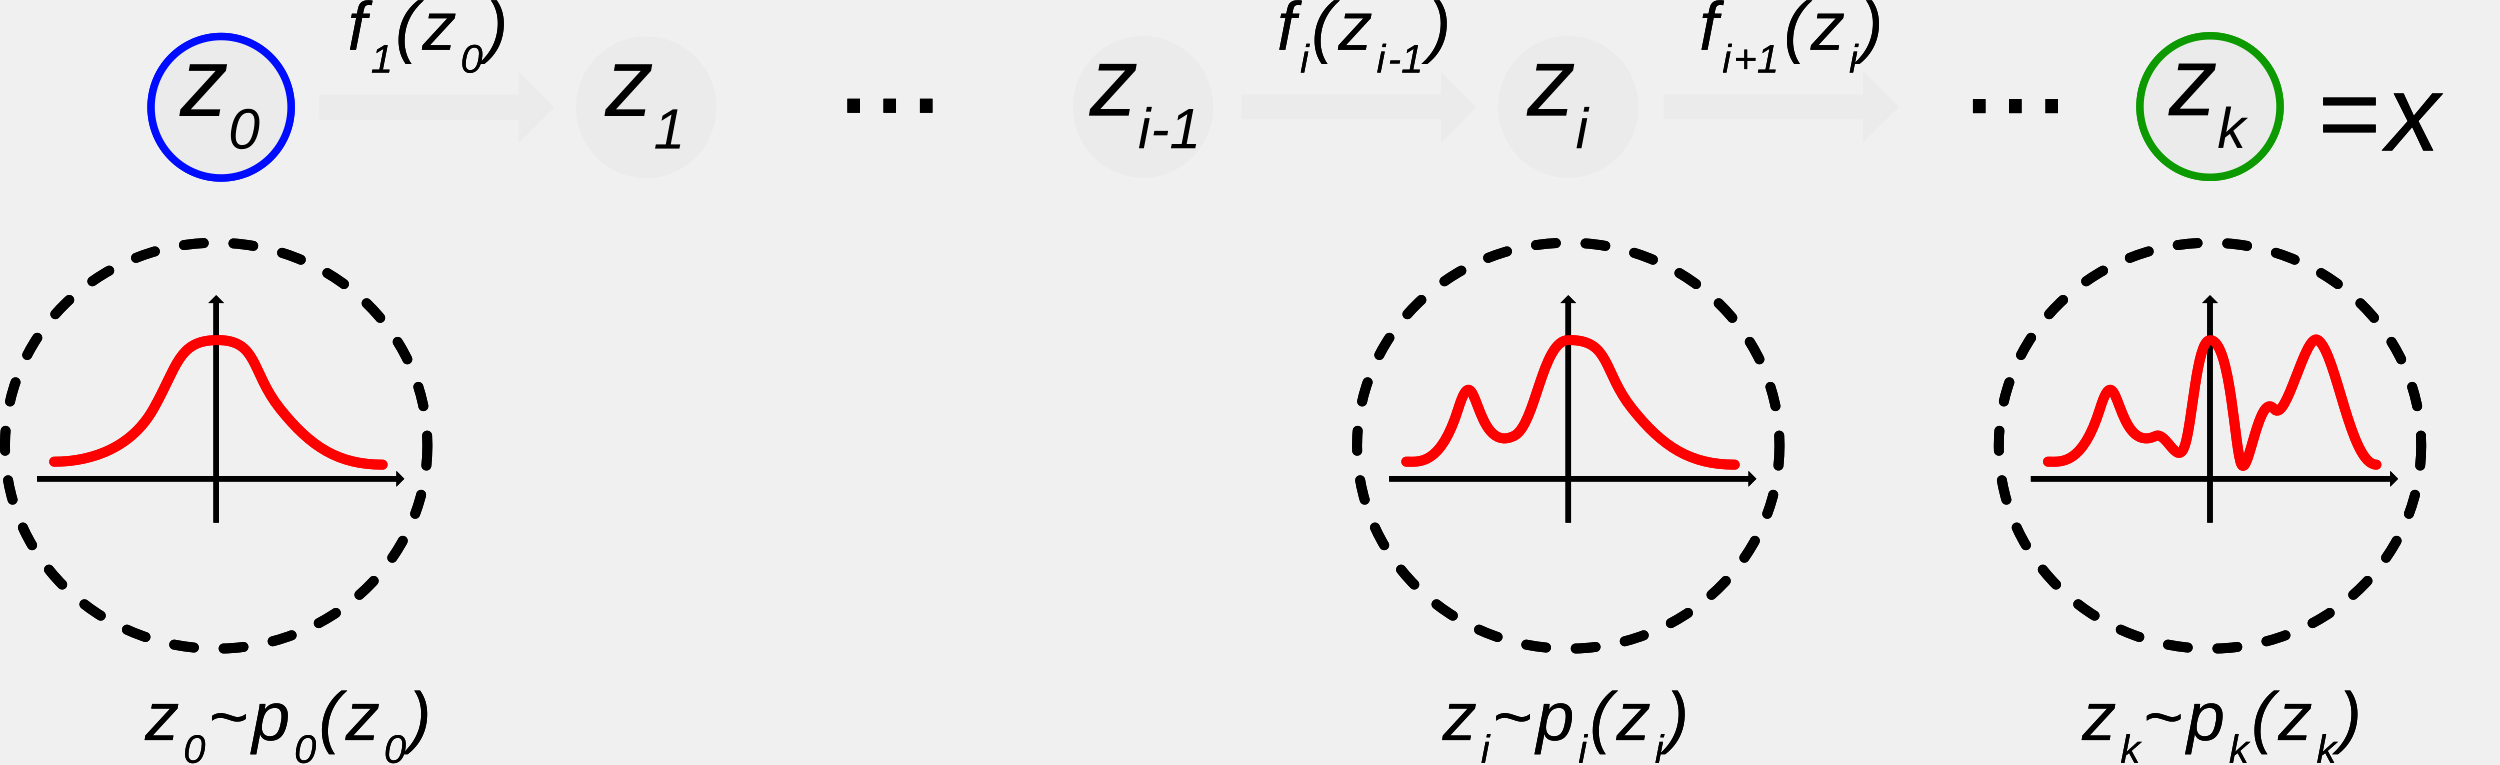
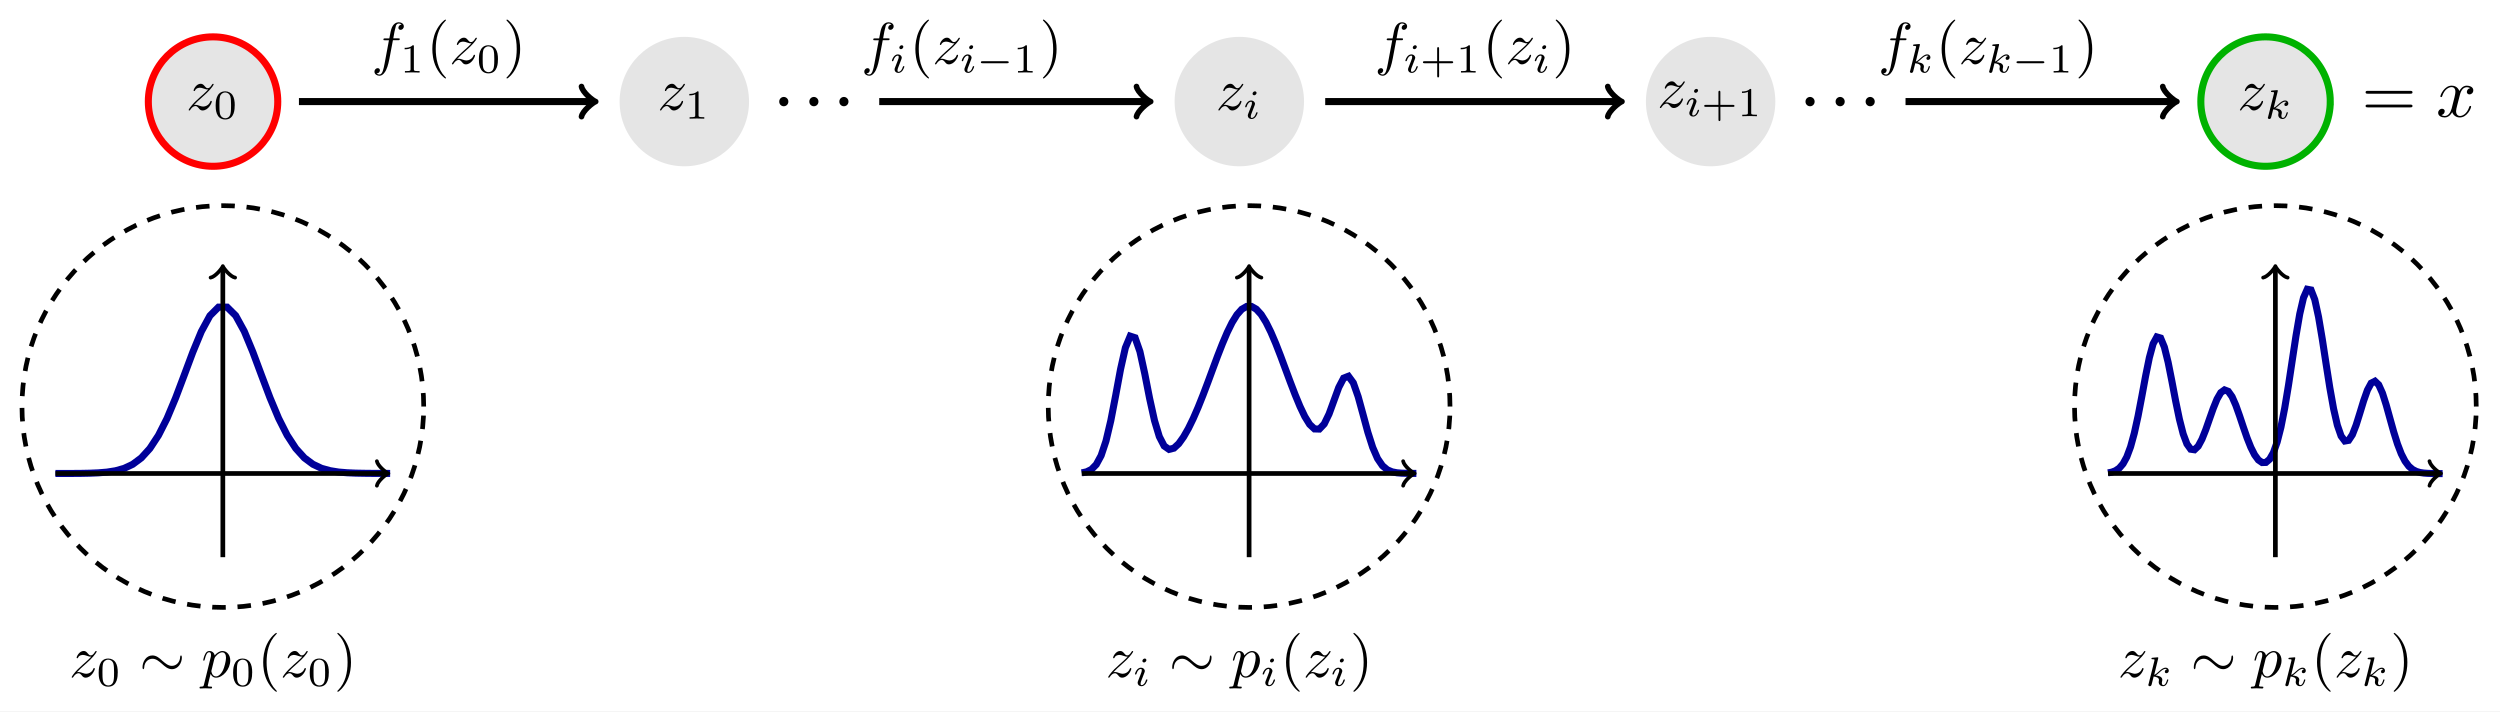
- <svg xmlns="http://www.w3.org/2000/svg" viewBox="0 0 755 231" fill-rule="evenodd" clip-rule="evenodd" stroke-linecap="round" stroke-linejoin="round" stroke-miterlimit="1.5">
-   <path d="M11.186 145.434v-1.671h108.52v-1.551l2.386 2.386-2.386 2.387v-1.551H11.186z" />
-   <path d="M66.122 157.853h-1.67V91.532h-1.551l2.386-2.387 2.386 2.387h-1.551v66.321z" />
-   <path d="M16.367 139.427c3.885 0 21.075-.219 29.958-15.928 7.267-12.85 7.495-20.608 18.962-20.791 12.811-.204 10.329 9.527 19.345 20.791 9.184 11.474 17.534 16.821 30.908 16.828" fill="none" stroke="#f00" stroke-width="3px" />
-   <ellipse cx="65.287" cy="134.601" rx="63.787" ry="61.302" fill="none" stroke="#000" stroke-width="3px" stroke-dasharray="6,9,0,0" />
-   <path d="M419.52 145.434v-1.671h108.52v-1.551l2.386 2.386-2.386 2.387v-1.551H419.52z" />
-   <path d="M474.456 157.853h-1.67V91.532h-1.551l2.386-2.387 2.386 2.387h-1.551v66.321z" />
-   <path d="M424.7 139.427c3.886 0 10.308 1.279 15.684-15.948 5.787-18.547 4.49 14.057 16.792 8.206 6.656-3.165 8.472-28.85 16.445-28.977 12.81-.204 10.328 9.527 19.345 20.791 9.184 11.474 17.533 16.821 30.908 16.828" fill="none" stroke="#f00" stroke-width="3px" />
-   <ellipse cx="473.621" cy="134.601" rx="63.787" ry="61.302" fill="none" stroke="#000" stroke-width="3px" stroke-dasharray="6,9,0,0" />
-   <path d="M613.319 145.434v-1.671h108.52v-1.551l2.386 2.386-2.386 2.387v-1.551h-108.52z" />
-   <path d="M668.255 157.853h-1.67V91.532h-1.551l2.386-2.387 2.386 2.387h-1.551v66.321z" />
-   <path d="M618.499 139.427c3.886 0 10.308 1.279 15.684-15.948 5.788-18.547 4.49 14.057 16.792 8.206 3.266-1.553 6.609 9.633 8.844 2.916 2.319-6.972 3.541-31.828 7.601-31.893 6.355-.101 7.437 33.856 9.536 37.619 2.132 3.823 5.265-22.504 9.809-16.828 3.776 4.718 9.379-23.495 13.281-20.794 5.587 3.867 9.752 37.618 17.627 37.622" fill="none" stroke="#f00" stroke-width="3px" />
-   <ellipse cx="667.42" cy="134.601" rx="63.787" ry="61.302" fill="none" stroke="#000" stroke-width="3px" stroke-dasharray="6,9,0,0" />
-   <ellipse cx="66.772" cy="32.391" rx="21.147" ry="21.356" fill="#ebebeb" stroke="#000cff" stroke-width="2.25px" />
-   <text x="120.283" y="147.248" font-family="'Arial-ItalicMT', 'Arial', sans-serif" font-style="italic" font-size="44.653px" transform="matrix(.65623 0 0 .66273 -24.603 -62.554)">z</text>
-   <text x="142.609" y="162.118" font-family="'Arial-ItalicMT', 'Arial', sans-serif" font-style="italic" font-size="26.033px" transform="matrix(.65623 0 0 .66273 -24.603 -62.554)">0</text>
-   <ellipse cx="345.225" cy="32.286" rx="21.147" ry="21.356" fill="#ebebeb" />
-   <text x="120.283" y="147.248" font-family="'Arial-ItalicMT', 'Arial', sans-serif" font-style="italic" font-size="44.653px" transform="matrix(.65623 0 0 .66273 250.099 -62.659)">z</text>
-   <text x="142.609" y="162.118" font-family="'Arial-ItalicMT', 'Arial', sans-serif" font-style="italic" font-size="26.033px" transform="matrix(.65623 0 0 .66273 250.099 -62.659)">i-1</text>
-   <ellipse cx="195.168" cy="32.391" rx="21.147" ry="21.356" fill="#ebebeb" />
-   <text x="120.283" y="147.248" font-family="'Arial-ItalicMT', 'Arial', sans-serif" font-style="italic" font-size="44.653px" transform="matrix(.65623 0 0 .66273 103.793 -62.554)">z</text>
-   <text x="142.609" y="162.118" font-family="'Arial-ItalicMT', 'Arial', sans-serif" font-style="italic" font-size="26.033px" transform="matrix(.65623 0 0 .66273 103.793 -62.554)">1</text>
-   <ellipse cx="473.621" cy="32.286" rx="21.147" ry="21.356" fill="#ebebeb" />
-   <text x="120.283" y="147.248" font-family="'Arial-ItalicMT', 'Arial', sans-serif" font-style="italic" font-size="44.653px" transform="matrix(.65623 0 0 .66273 382.245 -62.659)">z</text>
-   <text x="142.609" y="162.118" font-family="'Arial-ItalicMT', 'Arial', sans-serif" font-style="italic" font-size="26.033px" transform="matrix(.65623 0 0 .66273 382.245 -62.659)">i</text>
-   <ellipse cx="667.42" cy="32.181" rx="21.147" ry="21.356" fill="#ebebeb" stroke="#0c9a00" stroke-width="2.25px" />
-   <text x="120.283" y="147.248" font-family="'Arial-ItalicMT', 'Arial', sans-serif" font-style="italic" font-size="44.653px" transform="matrix(.65623 0 0 .66273 576.044 -62.764)">z</text>
-   <text x="142.609" y="162.118" font-family="'Arial-ItalicMT', 'Arial', sans-serif" font-style="italic" font-size="26.033px" transform="matrix(.65623 0 0 .66273 576.044 -62.764)">k</text>
-   <text x="699.52" y="45.472" font-family="'Arial-ItalicMT', 'Arial', sans-serif" font-style="italic" font-size="32.67px">=<tspan x="720.559px 731.596px" y="45.472px 45.472px"> x</tspan>
-   </text>
-   <path d="M96.479 36.129v-7.475h60.234v-6.941l10.678 10.678-10.678 10.679v-6.941H96.479zm278.453-.105v-7.475h60.234v-6.941l10.678 10.678-10.678 10.678v-6.94h-60.234z" fill="#ebebeb" />
-   <text x="252.307" y="34.058" font-family="'ArialMT', 'Arial', sans-serif" font-size="39.612px">.<tspan x="263.204px 274.102px" y="34.058px 34.058px">..</tspan>
-   </text>
-   <text x="592.224" y="34.163" font-family="'ArialMT', 'Arial', sans-serif" font-size="39.612px">.<tspan x="603.122px 614.02px" y="34.163px 34.163px">..</tspan>
-   </text>
-   <text x="159.829" y="98.18" font-family="'Arial-ItalicMT', 'Arial', sans-serif" font-style="italic" font-size="43.56px" transform="translate(29.179 -31.528) scale(.47434)">f</text>
-   <text x="174.545" y="112.686" font-family="'Arial-ItalicMT', 'Arial', sans-serif" font-style="italic" font-size="25.396px" transform="translate(29.179 -31.528) scale(.47434)">1</text>
-   <text x="190.193" y="98.18" font-family="'Arial-ItalicMT', 'Arial', sans-serif" font-style="italic" font-size="43.56px" transform="translate(29.179 -31.528) scale(.47434)">(<tspan x="207.312" y="98.18">z</tspan>
-   </text>
-   <text x="231.706" y="112.686" font-family="'Arial-ItalicMT', 'Arial', sans-serif" font-style="italic" font-size="25.396px" transform="translate(29.179 -31.528) scale(.47434)">0</text>
-   <text x="247.353" y="98.18" font-family="'Arial-ItalicMT', 'Arial', sans-serif" font-style="italic" font-size="43.56px" transform="translate(29.179 -31.528) scale(.47434)">)</text>
-   <text x="159.829" y="98.18" font-family="'Arial-ItalicMT', 'Arial', sans-serif" font-style="italic" font-size="43.56px" transform="translate(309.835 -31.528) scale(.47434)">f</text>
-   <text x="174.545" y="112.686" font-family="'Arial-ItalicMT', 'Arial', sans-serif" font-style="italic" font-size="25.396px" transform="translate(309.835 -31.528) scale(.47434)">i</text>
-   <text x="181.711" y="98.18" font-family="'Arial-ItalicMT', 'Arial', sans-serif" font-style="italic" font-size="43.56px" transform="translate(309.835 -31.528) scale(.47434)">(<tspan x="198.83" y="98.18">z</tspan>
-   </text>
-   <text x="223.224" y="112.686" font-family="'Arial-ItalicMT', 'Arial', sans-serif" font-style="italic" font-size="25.396px" transform="translate(309.835 -31.528) scale(.47434)">i<tspan x="230.39px 240.371px" y="112.686px 112.686px">-1</tspan>
-   </text>
-   <text x="256.018" y="98.18" font-family="'Arial-ItalicMT', 'Arial', sans-serif" font-style="italic" font-size="43.56px" transform="translate(309.835 -31.528) scale(.47434)">)</text>
-   <path d="M502.432 36.024v-7.475h60.234v-6.941l10.678 10.678-10.678 10.678v-6.94h-60.234z" fill="#ebebeb" />
-   <g font-family="'Arial-ItalicMT', 'Arial', sans-serif" font-style="italic" transform="translate(437.335 -31.528) scale(.47434)">
-     <text x="159.829" y="98.18" font-size="43.56px">f</text>
-     <text x="174.545" y="112.686" font-size="25.396px">i<tspan x="181.711px 198.065px" y="112.686px 112.686px">+1</tspan>
-     </text>
-     <text x="213.713" y="98.18" font-size="43.56px">(<tspan x="230.832" y="98.18">z</tspan>
-     </text>
-     <text x="255.226" y="112.686" font-size="25.396px">i</text>
-     <text x="262.392" y="98.18" font-size="43.56px">)</text>
+ <svg xmlns="http://www.w3.org/2000/svg" xmlns:xlink="http://www.w3.org/1999/xlink" width="564.455" height="160.609" viewBox="0 0 423.341 120.457">
+   <style>.B{overflow:visible}.C{stroke-miterlimit:10}.D{stroke:#000}.E{stroke-linecap:round}.F{stroke-linejoin:round}.G{stroke-width:1.196}.H{fill:none}.I{stroke-width:.797}.J{stroke-width:.638}.K{fill:#e5e5e5}.L{stroke-width:.956}.M{stroke-dasharray:2.291,1.993}</style>
+   <defs>
+     <symbol id="A" class="B">
+       <path d="M1.328-.828c.53-.578.828-.828 1.188-1.14l.968-.89c.954-.922 1.172-1.407 1.172-1.454 0-.093-.093-.093-.1-.093-.077 0-.093.015-.155.1-.297.484-.5.64-.735.64-.25 0-.36-.156-.515-.328-.188-.22-.36-.422-.688-.422-.75 0-1.203.922-1.203 1.14 0 .047.03.1.1.1.093 0 .11-.047.14-.1.188-.468.766-.468.844-.468.203 0 .4.062.625.14.406.156.515.156.765.156-.36.422-1.187 1.14-1.375 1.297l-.906.844C.78-.625.422-.063.422.016c0 .093.1.093.125.093C.625.1.64.094.703-.016c.235-.36.53-.625.86-.625.218 0 .328.094.578.375.156.22.343.375.625.375 1 0 1.578-1.265 1.578-1.53 0-.048-.047-.1-.125-.1-.094 0-.1.062-.14.14-.235.64-.876.83-1.204.83-.188 0-.375-.063-.578-.125-.344-.125-.5-.172-.703-.172-.016 0-.172 0-.266.03zm0 0" />
+     </symbol>
+     <symbol id="B" class="B">
+       <path d="M3.656-3.984h.86c.203 0 .296 0 .296-.204 0-.11-.093-.11-.265-.11H3.72l.203-1.14.25-1.032c.078-.187.25-.343.47-.343.03 0 .296 0 .484.187a.557.557 0 00-.547.531c0 .235.188.36.375.36.266 0 .547-.235.547-.6 0-.453-.453-.687-.86-.687-.343 0-.968.187-1.265 1.172-.063.203-.094.312-.328 1.562H2.36c-.203 0-.312 0-.312.188 0 .125.094.125.28.125h.656L2.25-.047c-.188.97-.36 1.875-.875 1.875-.047 0-.28 0-.484-.187.468-.032.562-.39.562-.532 0-.234-.187-.36-.375-.36-.266 0-.547.234-.547.6 0 .437.438.687.844.687.547 0 .953-.594 1.125-.97.328-.625.547-1.828.563-1.906zm0 0" />
+     </symbol>
+     <symbol id="C" class="B">
+       <path d="M.453 1.22c-.078.343-.1.406-.547.406-.1 0-.218 0-.218.188 0 .078.046.125.124.125l.83-.032 1 .032c.046 0 .17 0 .17-.204 0-.11-.093-.11-.234-.11-.5 0-.5-.063-.5-.156 0-.125.422-1.75.484-2 .125.297.407.64.922.64C3.64.11 4.89-1.344 4.89-2.812c0-.938-.58-1.594-1.33-1.594-.5 0-.984.36-1.312.75a.87.87 0 00-.89-.75c-.47 0-.657.4-.735.562-.188.344-.313.938-.313.97 0 .1.094.1.1.1.1 0 .1-.016.172-.235.172-.703.375-1.188.734-1.188.172 0 .313.08.313.454 0 .234-.032.343-.08.515zm1.75-4.328c.063-.266.344-.547.516-.704.36-.296.64-.374.812-.374.4 0 .64.343.64.937s-.327 1.734-.515 2.1C3.312-.438 2.844-.1 2.47-.1c-.656 0-.78-.828-.78-.9 0-.016 0-.03.03-.156zm0 0" />
+     </symbol>
+     <symbol id="D" class="B">
+       <path d="M3.594-2.22c0-.765-.094-1.328-.406-1.812-.22-.313-.657-.594-1.204-.594C.36-4.625.36-2.72.36-2.22S.36.14 1.985.14c1.6 0 1.6-1.86 1.6-2.36zm-1.6 2.156c-.328 0-.75-.187-.9-.75C1-1.22 1-1.796 1-2.313s0-1.046.094-1.42a.91.91 0 01.89-.704c.375 0 .735.235.86.64.1.375.125.875.125 1.485 0 .515 0 1.03-.094 1.468-.14.64-.6.78-.9.78zm0 0" />
+     </symbol>
+     <symbol id="E" class="B">
+       <path d="M2.328-4.438c0-.187 0-.187-.203-.187-.453.438-1.078.438-1.36.438v.25c.157 0 .626 0 1-.188v3.547c0 .234 0 .328-.687.328H.812V0l1.235-.03 1.25.03v-.25H3.03c-.703 0-.703-.094-.703-.328zm0 0" />
+     </symbol>
+     <symbol id="F" class="B">
+       <path d="M3.22-1.578h2.14c.094 0 .25 0 .25-.156 0-.188-.156-.188-.25-.188H3.22v-2.14c0-.08 0-.25-.156-.25-.172 0-.172.156-.172.25v2.14H.75c-.094 0-.266 0-.266.172s.157.172.266.172H2.9v2.14c0 .094 0 .266.157.266.172 0 .172-.172.172-.265zm0 0" />
+     </symbol>
+     <symbol id="G" class="B">
+       <path d="M3.297 2.4c0-.03 0-.046-.172-.218C1.89.922 1.562-.968 1.562-2.5c0-1.734.375-3.47 1.6-4.703.125-.125.125-.14.125-.172 0-.078-.03-.1-.094-.1-.1 0-1 .688-1.594 1.954C1.1-4.438.984-3.328.984-2.5c0 .78.1 1.984.657 3.125C2.25 1.844 3.094 2.5 3.203 2.5c.063 0 .094-.03.094-.1zm0 0" />
+     </symbol>
+     <symbol id="H" class="B">
+       <path d="M2.875-2.5c0-.766-.1-1.97-.656-3.1C1.625-6.827.766-7.483.672-7.483a.107.107 0 00-.11.109c0 .03 0 .047.188.234.984.985 1.547 2.563 1.547 4.64 0 1.72-.36 3.47-1.594 4.72-.14.125-.14.14-.14.172 0 .062.046.11.11.11.094 0 1-.688 1.578-1.953.516-1.094.625-2.203.625-3.047zm0 0" />
+     </symbol>
+     <symbol id="I" class="B">
+       <path d="M2.266-4.36a.276.276 0 00-.282-.265c-.187 0-.4.188-.4.4 0 .1.078.266.28.266.188 0 .4-.203.4-.4zM.844-.81C.813-.72.78-.64.78-.516c0 .33.266.58.656.58.688 0 1-.954 1-1.063 0-.094-.093-.094-.11-.094-.094 0-.1.047-.14.125-.157.563-.454.844-.735.844-.14 0-.172-.094-.172-.25s.047-.28.1-.438l.218-.562.344-.9A.5.5 0 002-2.486c0-.328-.28-.593-.656-.593C.64-3.078.328-2.125.328-2c0 .078.094.078.125.078.094 0 .094-.03.125-.1.172-.593.485-.843.735-.843.11 0 .17.047.17.234 0 .172-.03.266-.203.704zm0 0" />
+     </symbol>
+     <symbol id="J" class="B">
+       <path d="M2.188-4.625c0-.016.015-.1.015-.1 0-.046-.015-.11-.1-.11-.14 0-.718.063-.9.078-.047 0-.156.016-.156.157 0 .093.1.093.187.093.33 0 .33.063.33.1s-.016.093-.016.156L.563-.312c-.047.124-.047.14-.047.156 0 .1.093.218.25.218.187 0 .265-.124.312-.28.016-.032.313-1.266.344-1.36.5.047.9.22.9.578 0 .03 0 .063-.015.14-.03.094-.03.14-.03.22 0 .484.406.703.75.703.67 0 .875-1.047.875-1.063 0-.094-.08-.094-.1-.094-.094 0-.1.047-.14.172-.08.297-.266.797-.6.797-.187 0-.25-.172-.25-.36 0-.124 0-.14.047-.312a.724.724 0 00.031-.219c0-.625-.828-.718-1.125-.734.204-.125.454-.36.58-.47.36-.328.703-.656 1.093-.656.078 0 .172.016.235.094a.396.396 0 00-.36.39c0 .14.1.25.266.25a.41.41 0 00.406-.437.5.5 0 00-.531-.5c-.406 0-.766.297-1.125.625-.297.265-.516.484-.813.6zm0 0" />
+     </symbol>
+     <symbol id="K" class="B">
+       <path d="M2.36-.781a.784.784 0 00-.782-.781.78.78 0 00-.766.78.774.774 0 101.547 0zm0 0" />
+     </symbol>
+     <symbol id="L" class="B">
+       <path d="M5.188-1.578c.11 0 .28 0 .28-.156 0-.188-.17-.188-.28-.188H1.03c-.1 0-.28 0-.28.172s.156.172.28.172zm0 0" />
+     </symbol>
+     <symbol id="M" class="B">
+       <path d="M8.22-3.906c.172 0 .406 0 .406-.235 0-.25-.234-.25-.406-.25H1.063c-.172 0-.39 0-.39.25 0 .235.22.235.406.235zm0 2.312c.172 0 .406 0 .406-.234s-.234-.234-.406-.234H1.08c-.188 0-.407 0-.407.234s.22.234.4.234zm0 0" />
+     </symbol>
+     <symbol id="N" class="B">
+       <path d="M4-3.6c.063-.312.344-1.406 1.172-1.406.062 0 .344 0 .594.157a.678.678 0 00-.563.64c0 .188.125.422.453.422.266 0 .64-.22.64-.703 0-.6-.702-.78-1.11-.78-.687 0-1.11.625-1.25.906-.296-.78-.953-.906-1.296-.906C1.406-5.28.72-3.734.72-3.438c0 .1.125.1.14.1.094 0 .125-.016.157-.125.406-1.266 1.203-1.563 1.61-1.563.22 0 .64.1.64.797 0 .375-.203 1.172-.64 2.844-.203.734-.6 1.25-1.14 1.25-.08 0-.344 0-.594-.156.296-.063.562-.313.562-.656 0-.313-.266-.407-.453-.407-.36 0-.656.297-.656.688 0 .547.594.78 1.125.78.797 0 1.218-.828 1.25-.906a1.32 1.32 0 001.297.906c1.234 0 1.906-1.53 1.906-1.828 0-.125-.094-.125-.14-.125-.1 0-.126.047-.157.125-.4 1.28-1.203 1.578-1.578 1.578-.47 0-.672-.4-.672-.797 0-.265.078-.53.203-1.047zm0 0" />
+     </symbol>
+     <symbol id="O" class="B">
+       <path d="M7.203-3.328c0-.22-.062-.328-.14-.328-.047 0-.14.078-.14.265-.047.954-.703 1.5-1.406 1.5-.625 0-1.094-.42-1.594-.843-.5-.47-1.016-.922-1.703-.922-1.078 0-1.672 1.094-1.672 2 0 .328.125.328.14.328.1 0 .14-.203.14-.234.047-1.094.78-1.532 1.4-1.532.626 0 1.1.422 1.595.844.515.47 1.03.922 1.703.922 1.093 0 1.687-1.094 1.687-2zm0 0" />
+     </symbol>
+     <clipPath id="P">
+       <path d="M0 0h423.34v120.457H0zm0 0" />
+     </clipPath>
+     <clipPath id="Q">
+       <path d="M340 23h83.34v92H340zm0 0" />
+     </clipPath>
+     <clipPath id="R">
+       <path d="M340 32h83.34v66H340zm0 0" />
+     </clipPath>
+   </defs>
+   <g clip-path="url(#P)">
+     <path d="M0 120.457h424.93V-.453H0zm0 0" fill="#fff" />
  </g>
-   <g font-family="'Arial-ItalicMT', 'Arial', sans-serif" font-style="italic" transform="translate(-32.017 176.937) scale(.47434)">
-     <text x="159.829" y="98.18" font-size="43.56px">z</text>
-     <text x="184.223" y="112.686" font-size="25.396px">0</text>
-     <text x="199.87" y="98.18" font-size="43.56px">~<tspan x="227.922" y="98.18">p</tspan>
-     </text>
-     <text x="254.762" y="112.686" font-size="25.396px">0</text>
-     <text x="270.41" y="98.18" font-size="43.56px">(<tspan x="287.529" y="98.18">z</tspan>
-     </text>
-     <text x="311.923" y="112.686" font-size="25.396px">0</text>
-     <text x="327.57" y="98.18" font-size="43.56px">)</text>
+   <path d="M47.035 17.2a10.96 10.96 0 00-10.96-10.958 10.96 10.96 0 00-10.958 10.957A10.96 10.96 0 0036.074 28.16 10.96 10.96 0 0047.035 17.2zm0 0" stroke="red" class="C G K" />
+   <use xlink:href="#A" x="31.523" y="18.599" />
+   <use xlink:href="#D" x="36.157" y="20.093" />
+   <path d="M126.84 17.2a10.96 10.96 0 00-10.957-10.958 10.96 10.96 0 00-10.961 10.957 10.96 10.96 0 0010.96 10.961A10.96 10.96 0 00126.84 17.2zm0 0" class="K" />
+   <use xlink:href="#A" x="111.33" y="18.599" />
+   <use xlink:href="#E" x="115.963" y="20.093" />
+   <g class="C D H">
+     <path d="M50.62 17.2h49.758" class="G" />
+     <path d="M98.47 14.652c.156.953 1.9 2.39 2.4 2.547-.48.16-2.234 1.598-2.4 2.55" class="E F L" />
  </g>
-   <g font-family="'Arial-ItalicMT', 'Arial', sans-serif" font-style="italic" transform="translate(359.827 176.937) scale(.47434)">
-     <text x="159.829" y="98.18" font-size="43.56px">z</text>
-     <text x="184.223" y="112.686" font-size="25.396px">i</text>
-     <text x="191.389" y="98.18" font-size="43.56px">~<tspan x="219.441" y="98.18">p</tspan>
-     </text>
-     <text x="246.28" y="112.686" font-size="25.396px">i</text>
-     <text x="253.446" y="98.18" font-size="43.56px">(<tspan x="270.566" y="98.18">z</tspan>
-     </text>
-     <text x="294.959" y="112.686" font-size="25.396px">i</text>
-     <text x="302.125" y="98.18" font-size="43.56px">)</text>
+   <use xlink:href="#B" x="62.879" y="10.792" />
+   <use xlink:href="#E" x="67.756" y="12.287" />
+   <use xlink:href="#G" x="72.226" y="10.792" />
+   <use xlink:href="#A" x="76.1" y="10.792" />
+   <use xlink:href="#D" x="80.733" y="12.287" />
+   <use xlink:href="#H" x="85.202" y="10.792" />
+   <path d="M220.82 17.2a10.96 10.96 0 00-10.957-10.958 10.96 10.96 0 00-10.96 10.957 10.96 10.96 0 0010.96 10.961A10.96 10.96 0 00220.82 17.2zm0 0" class="K" />
+   <use xlink:href="#A" x="205.885" y="18.599" />
+   <use xlink:href="#I" x="210.518" y="20.093" />
+   <path d="M300.63 17.2a10.96 10.96 0 00-10.957-10.958 10.96 10.96 0 00-10.961 10.957 10.96 10.96 0 0010.96 10.961A10.96 10.96 0 00300.63 17.2zm0 0" class="K" />
+   <use xlink:href="#A" x="280.648" y="18.184" />
+   <use xlink:href="#I" x="285.281" y="19.678" />
+   <use xlink:href="#F" x="288.1" y="19.678" />
+   <use xlink:href="#E" x="294.216" y="19.678" />
+   <g class="C D H">
+     <path d="M224.406 17.2h49.762" class="G" />
+     <path d="M272.254 14.652c.16.953 1.914 2.39 2.4 2.547-.476.16-2.23 1.598-2.4 2.55" class="E F L" />
  </g>
-   <g font-family="'Arial-ItalicMT', 'Arial', sans-serif" font-style="italic" transform="translate(552.96 176.937) scale(.47434)">
-     <text x="159.829" y="98.18" font-size="43.56px">z</text>
-     <text x="184.223" y="112.686" font-size="25.396px">k</text>
-     <text x="198.444" y="98.18" font-size="43.56px">~<tspan x="226.496" y="98.18">p</tspan>
-     </text>
-     <text x="253.336" y="112.686" font-size="25.396px">k</text>
-     <text x="267.557" y="98.18" font-size="43.56px">(<tspan x="284.677" y="98.18">z</tspan>
-     </text>
-     <text x="309.071" y="112.686" font-size="25.396px">k</text>
-     <text x="323.292" y="98.18" font-size="43.56px">)</text>
+   <use xlink:href="#B" x="232.773" y="10.792" />
+   <use xlink:href="#I" x="237.651" y="12.287" />
+   <use xlink:href="#F" x="240.469" y="12.287" />
+   <use xlink:href="#E" x="246.585" y="12.287" />
+   <use xlink:href="#G" x="251.055" y="10.792" />
+   <use xlink:href="#A" x="254.929" y="10.792" />
+   <use xlink:href="#I" x="259.562" y="12.287" />
+   <use xlink:href="#H" x="262.879" y="10.792" />
+   <g class="C D H">
+     <path d="M148.887 17.2h45.472" class="G" />
+     <path d="M192.45 14.652c.16.953 1.9 2.39 2.4 2.547-.48.16-2.23 1.598-2.4 2.55" class="E F L" />
  </g>
-   <g>
-     <path d="M11.186 145.434v-1.671h108.52v-1.551l2.386 2.386-2.386 2.387v-1.551H11.186z" />
-     <path d="M66.122 157.853h-1.67V91.532h-1.551l2.386-2.387 2.386 2.387h-1.551v66.321z" />
-     <path d="M16.367 139.427c3.885 0 21.075-.219 29.958-15.928 7.267-12.85 7.495-20.608 18.962-20.791 12.811-.204 10.329 9.527 19.345 20.791 9.184 11.474 17.534 16.821 30.908 16.828" fill="none" stroke="#f00" stroke-width="3px" />
-     <ellipse cx="65.287" cy="134.601" rx="63.787" ry="61.302" fill="none" stroke="#000" stroke-width="3px" stroke-dasharray="6,9,0,0" />
+   <use xlink:href="#K" x="131.138" y="17.976" />
+   <use xlink:href="#K" x="136.233" y="17.976" />
+   <use xlink:href="#K" x="141.318" y="17.976" />
+   <use xlink:href="#B" x="145.825" y="10.792" />
+   <use xlink:href="#I" x="150.703" y="12.287" />
+   <use xlink:href="#G" x="154.019" y="10.792" />
+   <use xlink:href="#A" x="157.894" y="10.792" />
+   <use xlink:href="#I" x="162.527" y="12.287" />
+   <use xlink:href="#L" x="165.346" y="12.287" />
+   <use xlink:href="#E" x="171.572" y="12.287" />
+   <use xlink:href="#H" x="176.042" y="10.792" />
+   <path d="M394.6 17.2a10.96 10.96 0 00-10.958-10.958 10.96 10.96 0 00-10.96 10.957 10.96 10.96 0 0010.96 10.961 10.96 10.96 0 0010.957-10.96zm0 0" stroke="#00b200" class="C G K" />
+   <use xlink:href="#A" x="378.878" y="18.599" />
+   <use xlink:href="#J" x="383.512" y="20.093" />
+   <g class="C D H">
+     <path d="M322.676 17.2h45.472" class="G" />
+     <path d="M366.234 14.652c.16.953 1.914 2.39 2.395 2.547-.48.16-2.234 1.598-2.395 2.55" class="E F L" />
  </g>
-   <g>
-     <path d="M419.52 145.434v-1.671h108.52v-1.551l2.386 2.386-2.386 2.387v-1.551H419.52z" />
-     <path d="M474.456 157.853h-1.67V91.532h-1.551l2.386-2.387 2.386 2.387h-1.551v66.321z" />
-     <path d="M424.7 139.427c3.886 0 10.308 1.279 15.684-15.948 5.787-18.547 4.49 14.057 16.792 8.206 6.656-3.165 8.472-28.85 16.445-28.977 12.81-.204 10.328 9.527 19.345 20.791 9.184 11.474 17.533 16.821 30.908 16.828" fill="none" stroke="#f00" stroke-width="3px" />
-     <ellipse cx="473.621" cy="134.601" rx="63.787" ry="61.302" fill="none" stroke="#000" stroke-width="3px" stroke-dasharray="6,9,0,0" />
+   <use xlink:href="#K" x="304.924" y="17.976" />
+   <use xlink:href="#K" x="310.019" y="17.976" />
+   <use xlink:href="#K" x="315.104" y="17.976" />
+   <use xlink:href="#B" x="318.026" y="10.792" />
+   <use xlink:href="#J" x="322.903" y="12.287" />
+   <use xlink:href="#G" x="327.805" y="10.792" />
+   <use xlink:href="#A" x="331.679" y="10.792" />
+   <use xlink:href="#J" x="336.313" y="12.287" />
+   <use xlink:href="#L" x="340.716" y="12.287" />
+   <use xlink:href="#E" x="346.943" y="12.287" />
+   <use xlink:href="#H" x="351.412" y="10.792" />
+   <use xlink:href="#M" x="399.904" y="19.775" />
+   <use xlink:href="#N" x="412.524" y="19.775" />
+   <g class="C H">
+     <path d="M71.75 68.84c0-18.785-15.227-34.016-34.016-34.016S3.72 50.054 3.72 68.84s15.23 34.02 34.015 34.02S71.75 87.63 71.75 68.84zm0 0" class="D I M" />
+     <path d="M9.387 80.18h1.453l1.453-.008 1.457-.012 1.453-.03 1.453-.063 1.453-.12 1.453-.23 1.454-.406 1.453-.684 1.453-1.082 1.453-1.598 1.453-2.215 1.453-2.87 1.453-3.465 1.453-3.848 1.454-3.895 1.453-3.515 1.453-2.672L37 52.012l1.453-.004 1.453 1.437 1.457 2.66 1.453 3.508 1.454 3.9 1.453 3.847 1.453 3.47 1.453 2.874 1.453 2.223 1.453 1.605 1.453 1.082 1.453.688 1.454.4 1.453.234 1.453.12 1.453.063 1.453.027 1.453.016 2.906.008" stroke="#009" class="G" />
+     <g class="D">
+       <path d="M9.387 80.18h55.988" class="I" />
+       <path d="M63.82 78.1c.13.777 1.555 1.94 1.942 2.07-.387.13-1.813 1.297-1.942 2.074" class="E F J" />
+       <path d="M37.734 94.352v-48.9" class="I" />
+       <path d="M35.664 47.008c.777-.13 1.94-1.555 2.07-1.942.13.387 1.297 1.813 2.075 1.942" class="E F J" />
+     </g>
  </g>
-   <g>
-     <path d="M613.319 145.434v-1.671h108.52v-1.551l2.386 2.386-2.386 2.387v-1.551h-108.52z" />
-     <path d="M668.255 157.853h-1.67V91.532h-1.551l2.386-2.387 2.386 2.387h-1.551v66.321z" />
-     <path d="M618.499 139.427c3.886 0 10.308 1.279 15.684-15.948 5.788-18.547 4.49 14.057 16.792 8.206 3.266-1.553 6.609 9.633 8.844 2.916 2.319-6.972 3.541-31.828 7.601-31.893 6.355-.101 7.437 33.856 9.536 37.619 2.132 3.823 5.265-22.504 9.809-16.828 3.776 4.718 9.379-23.495 13.281-20.794 5.587 3.867 9.752 37.618 17.627 37.622" fill="none" stroke="#f00" stroke-width="3px" />
-     <ellipse cx="667.42" cy="134.601" rx="63.787" ry="61.302" fill="none" stroke="#000" stroke-width="3px" stroke-dasharray="6,9,0,0" />
+   <use xlink:href="#A" x="11.715" y="114.646" />
+   <use xlink:href="#D" x="16.348" y="116.14" />
+   <use xlink:href="#O" x="23.585" y="114.646" />
+   <use xlink:href="#C" x="34.101" y="114.646" />
+   <use xlink:href="#D" x="39.114" y="116.14" />
+   <use xlink:href="#G" x="43.583" y="114.646" />
+   <use xlink:href="#A" x="47.457" y="114.646" />
+   <use xlink:href="#D" x="52.09" y="116.14" />
+   <use xlink:href="#H" x="56.56" y="114.646" />
+   <g class="C H">
+     <path d="M245.54 68.84c0-18.785-15.23-34.016-34.02-34.016s-34.016 15.23-34.016 34.016 15.23 34.02 34.016 34.02 34.02-15.23 34.02-34.02zm0 0" class="D I M" />
+     <path d="M183.176 80.074l.82-.176.82-.4.82-.836.825-1.52.82-2.456.82-3.465.825-4.262.82-4.422.82-3.648.82-1.97.825.27.82 2.347.82 3.754.82 4.184.825 3.734.82 2.727.82 1.586.825.578.82-.207.82-.758.82-1.145.825-1.445.82-1.683.82-1.887.82-2.05.824-2.173.82-2.22.82-2.207.825-2.11.82-1.93.82-1.664.82-1.328.824-.926.82-.472.82-.004.825.47.82.9.82 1.316.82 1.66.824 1.926.82 2.106 1.64 4.417.824 2.145.82 1.984.82 1.723.824 1.332.82.766.82.023.82-.86.824-1.7 1.64-4.493.82-1.57.825-.328.82 1.117.82 2.34.824 3.008.82 3.03.82 2.563.82 1.883.825 1.21.82.692.82.35.824.16.82.067.82.023.82.016h.825" stroke="#009" class="G" />
+     <g class="D">
+       <path d="M183.176 80.18h55.984" class="I" />
+       <path d="M237.605 78.1c.13.777 1.555 1.94 1.946 2.07-.4.13-1.817 1.297-1.946 2.074" class="E F J" />
+       <path d="M211.52 94.352v-48.9" class="I" />
+       <path d="M209.45 47.008c.777-.13 1.94-1.555 2.07-1.942.132.387 1.296 1.813 2.074 1.942" class="E F J" />
+     </g>
  </g>
-   <g>
-     <ellipse cx="66.772" cy="32.391" rx="21.147" ry="21.356" fill="#ebebeb" stroke="#000cff" stroke-width="2.25px" />
-     <text x="120.283" y="147.248" font-family="'Arial-ItalicMT', 'Arial', sans-serif" font-style="italic" font-size="44.653px" transform="matrix(.65623 0 0 .66273 -24.603 -62.554)">z</text>
-     <text x="142.609" y="162.118" font-family="'Arial-ItalicMT', 'Arial', sans-serif" font-style="italic" font-size="26.033px" transform="matrix(.65623 0 0 .66273 -24.603 -62.554)">0</text>
+   <use xlink:href="#A" x="187.23" y="114.646" />
+   <use xlink:href="#I" x="191.863" y="116.14" />
+   <use xlink:href="#O" x="197.947" y="114.646" />
+   <use xlink:href="#C" x="208.463" y="114.646" />
+   <use xlink:href="#I" x="213.475" y="116.14" />
+   <use xlink:href="#G" x="216.792" y="114.646" />
+   <use xlink:href="#A" x="220.667" y="114.646" />
+   <use xlink:href="#I" x="225.3" y="116.14" />
+   <use xlink:href="#H" x="228.617" y="114.646" />
+   <g clip-path="url(#Q)" class="C D H I M">
+     <path d="M419.32 68.84c0-18.785-15.226-34.016-34.015-34.016S351.29 50.054 351.29 68.84s15.23 34.02 34.016 34.02 34.015-15.23 34.015-34.02zm0 0" />
  </g>
-   <g>
-     <ellipse cx="345.225" cy="32.286" rx="21.147" ry="21.356" fill="#ebebeb" />
-     <text x="120.283" y="147.248" font-family="'Arial-ItalicMT', 'Arial', sans-serif" font-style="italic" font-size="44.653px" transform="matrix(.65623 0 0 .66273 250.099 -62.659)">z</text>
-     <text x="142.609" y="162.118" font-family="'Arial-ItalicMT', 'Arial', sans-serif" font-style="italic" font-size="26.033px" transform="matrix(.65623 0 0 .66273 250.099 -62.659)">i-1</text>
+   <g clip-path="url(#R)" class="C G H">
+     <path d="M356.96 80.074l.638-.12.636-.243.637-.434.637-.738.637-1.164.636-1.707.637-2.324.637-2.9.636-3.33.637-3.437.637-3.12.633-2.34.636-1.16.637.187.637 1.532.637 2.582.636 3.2.637 3.36.637 3.073.636 2.485.637 1.707.637.887.637.093.636-.605.637-1.188.637-1.597.636-1.82.637-1.8.637-1.57.637-1.097.636-.46.637.246.637.902.636 1.446.637 1.793.637 1.906.637 1.84.636 1.6.637 1.262.637.867.636.438.637-.02.637-.54.637-1.12.636-1.8.637-2.507.637-3.23.637-3.844.636-4.207.637-4.176.637-3.715.636-2.742.637-1.445.637.12.637 1.634.636 2.925.637 3.778.637 4.156.636 4.066.637 3.555.637 2.78.637 1.84.636.848.637-.113.637-.96.636-1.633.637-2.035.637-2.086.637-1.8.636-1.176.637-.328.637.606.637 1.414.636 2.01.637 2.297.637 2.278.636 2.03.637 1.66.637 1.24.637.86.636.55.637.33.637.187.636.094.637.047.637.023 1.273.016h.637" stroke="#009" />
  </g>
-   <g>
-     <ellipse cx="195.168" cy="32.391" rx="21.147" ry="21.356" fill="#ebebeb" />
-     <text x="120.283" y="147.248" font-family="'Arial-ItalicMT', 'Arial', sans-serif" font-style="italic" font-size="44.653px" transform="matrix(.65623 0 0 .66273 103.793 -62.554)">z</text>
-     <text x="142.609" y="162.118" font-family="'Arial-ItalicMT', 'Arial', sans-serif" font-style="italic" font-size="26.033px" transform="matrix(.65623 0 0 .66273 103.793 -62.554)">1</text>
+   <g class="C D H">
+     <path d="M356.96 80.18h55.985" class="I" />
+     <path d="M411.4 78.1c.13.777 1.555 1.94 1.942 2.07-.387.13-1.812 1.297-1.94 2.074" class="E F J" />
+     <path d="M385.305 94.352v-48.9" class="I" />
+     <path d="M383.234 47.008c.778-.13 1.942-1.555 2.07-1.942.13.387 1.298 1.813 2.075 1.942" class="E F J" />
  </g>
-   <g>
-     <ellipse cx="473.621" cy="32.286" rx="21.147" ry="21.356" fill="#ebebeb" />
-     <text x="120.283" y="147.248" font-family="'Arial-ItalicMT', 'Arial', sans-serif" font-style="italic" font-size="44.653px" transform="matrix(.65623 0 0 .66273 382.245 -62.659)">z</text>
-     <text x="142.609" y="162.118" font-family="'Arial-ItalicMT', 'Arial', sans-serif" font-style="italic" font-size="26.033px" transform="matrix(.65623 0 0 .66273 382.245 -62.659)">i</text>
-   </g>
-   <g>
-     <ellipse cx="667.42" cy="32.181" rx="21.147" ry="21.356" fill="#ebebeb" stroke="#0c9a00" stroke-width="2.25px" />
-     <text x="120.283" y="147.248" font-family="'Arial-ItalicMT', 'Arial', sans-serif" font-style="italic" font-size="44.653px" transform="matrix(.65623 0 0 .66273 576.044 -62.764)">z</text>
-     <text x="142.609" y="162.118" font-family="'Arial-ItalicMT', 'Arial', sans-serif" font-style="italic" font-size="26.033px" transform="matrix(.65623 0 0 .66273 576.044 -62.764)">k</text>
-   </g>
-   <text x="699.52" y="45.472" font-family="'Arial-ItalicMT', 'Arial', sans-serif" font-style="italic" font-size="32.67px">=<tspan x="720.559px 731.596px" y="45.472px 45.472px"> x</tspan>
-   </text>
-   <path d="M96.479 36.129v-7.475h60.234v-6.941l10.678 10.678-10.678 10.679v-6.941H96.479zm278.453-.105v-7.475h60.234v-6.941l10.678 10.678-10.678 10.678v-6.94h-60.234z" fill="#ebebeb" />
-   <text x="252.307" y="34.058" font-family="'ArialMT', 'Arial', sans-serif" font-size="39.612px">.<tspan x="263.204px 274.102px" y="34.058px 34.058px">..</tspan>
-   </text>
-   <text x="592.224" y="34.163" font-family="'ArialMT', 'Arial', sans-serif" font-size="39.612px">.<tspan x="603.122px 614.02px" y="34.163px 34.163px">..</tspan>
-   </text>
-   <g font-family="'Arial-ItalicMT', 'Arial', sans-serif" font-style="italic" transform="translate(29.179 -31.528) scale(.47434)">
-     <text x="159.829" y="98.18" font-size="43.56px">f</text>
-     <text x="174.545" y="112.686" font-size="25.396px">1</text>
-     <text x="190.193" y="98.18" font-size="43.56px">(<tspan x="207.312" y="98.18">z</tspan>
-     </text>
-     <text x="231.706" y="112.686" font-size="25.396px">0</text>
-     <text x="247.353" y="98.18" font-size="43.56px">)</text>
-   </g>
-   <g font-family="'Arial-ItalicMT', 'Arial', sans-serif" font-style="italic" transform="translate(309.835 -31.528) scale(.47434)">
-     <text x="159.829" y="98.18" font-size="43.56px">f</text>
-     <text x="174.545" y="112.686" font-size="25.396px">i</text>
-     <text x="181.711" y="98.18" font-size="43.56px">(<tspan x="198.83" y="98.18">z</tspan>
-     </text>
-     <text x="223.224" y="112.686" font-size="25.396px">i<tspan x="230.39px 240.371px" y="112.686px 112.686px">-1</tspan>
-     </text>
-     <text x="256.018" y="98.18" font-size="43.56px">)</text>
-   </g>
-   <path d="M502.432 36.024v-7.475h60.234v-6.941l10.678 10.678-10.678 10.678v-6.94h-60.234z" fill="#ebebeb" />
-   <g font-family="'Arial-ItalicMT', 'Arial', sans-serif" font-style="italic" transform="translate(437.335 -31.528) scale(.47434)">
-     <text x="159.829" y="98.18" font-size="43.56px">f</text>
-     <text x="174.545" y="112.686" font-size="25.396px">i<tspan x="181.711px 198.065px" y="112.686px 112.686px">+1</tspan>
-     </text>
-     <text x="213.713" y="98.18" font-size="43.56px">(<tspan x="230.832" y="98.18">z</tspan>
-     </text>
-     <text x="255.226" y="112.686" font-size="25.396px">i</text>
-     <text x="262.392" y="98.18" font-size="43.56px">)</text>
-   </g>
-   <g font-family="'Arial-ItalicMT', 'Arial', sans-serif" font-style="italic" transform="translate(-32.017 176.937) scale(.47434)">
-     <text x="159.829" y="98.18" font-size="43.56px">z</text>
-     <text x="184.223" y="112.686" font-size="25.396px">0</text>
-     <text x="199.87" y="98.18" font-size="43.56px">~<tspan x="227.922" y="98.18">p</tspan>
-     </text>
-     <text x="254.762" y="112.686" font-size="25.396px">0</text>
-     <text x="270.41" y="98.18" font-size="43.56px">(<tspan x="287.529" y="98.18">z</tspan>
-     </text>
-     <text x="311.923" y="112.686" font-size="25.396px">0</text>
-     <text x="327.57" y="98.18" font-size="43.56px">)</text>
-   </g>
-   <g font-family="'Arial-ItalicMT', 'Arial', sans-serif" font-style="italic" transform="translate(359.827 176.937) scale(.47434)">
-     <text x="159.829" y="98.18" font-size="43.56px">z</text>
-     <text x="184.223" y="112.686" font-size="25.396px">i</text>
-     <text x="191.389" y="98.18" font-size="43.56px">~<tspan x="219.441" y="98.18">p</tspan>
-     </text>
-     <text x="246.28" y="112.686" font-size="25.396px">i</text>
-     <text x="253.446" y="98.18" font-size="43.56px">(<tspan x="270.566" y="98.18">z</tspan>
-     </text>
-     <text x="294.959" y="112.686" font-size="25.396px">i</text>
-     <text x="302.125" y="98.18" font-size="43.56px">)</text>
-   </g>
-   <g font-family="'Arial-ItalicMT', 'Arial', sans-serif" font-style="italic" transform="translate(552.96 176.937) scale(.47434)">
-     <text x="159.829" y="98.18" font-size="43.56px">z</text>
-     <text x="184.223" y="112.686" font-size="25.396px">k</text>
-     <text x="198.444" y="98.18" font-size="43.56px">~<tspan x="226.496" y="98.18">p</tspan>
-     </text>
-     <text x="253.336" y="112.686" font-size="25.396px">k</text>
-     <text x="267.557" y="98.18" font-size="43.56px">(<tspan x="284.677" y="98.18">z</tspan>
-     </text>
-     <text x="309.071" y="112.686" font-size="25.396px">k</text>
-     <text x="323.292" y="98.18" font-size="43.56px">)</text>
-   </g>
+   <use xlink:href="#A" x="358.638" y="114.646" />
+   <use xlink:href="#J" x="363.271" y="116.14" />
+   <use xlink:href="#O" x="370.94" y="114.646" />
+   <use xlink:href="#C" x="381.456" y="114.646" />
+   <use xlink:href="#J" x="386.469" y="116.14" />
+   <use xlink:href="#G" x="391.37" y="114.646" />
+   <use xlink:href="#A" x="395.245" y="114.646" />
+   <use xlink:href="#J" x="399.878" y="116.14" />
+   <use xlink:href="#H" x="404.78" y="114.646" />
</svg>
